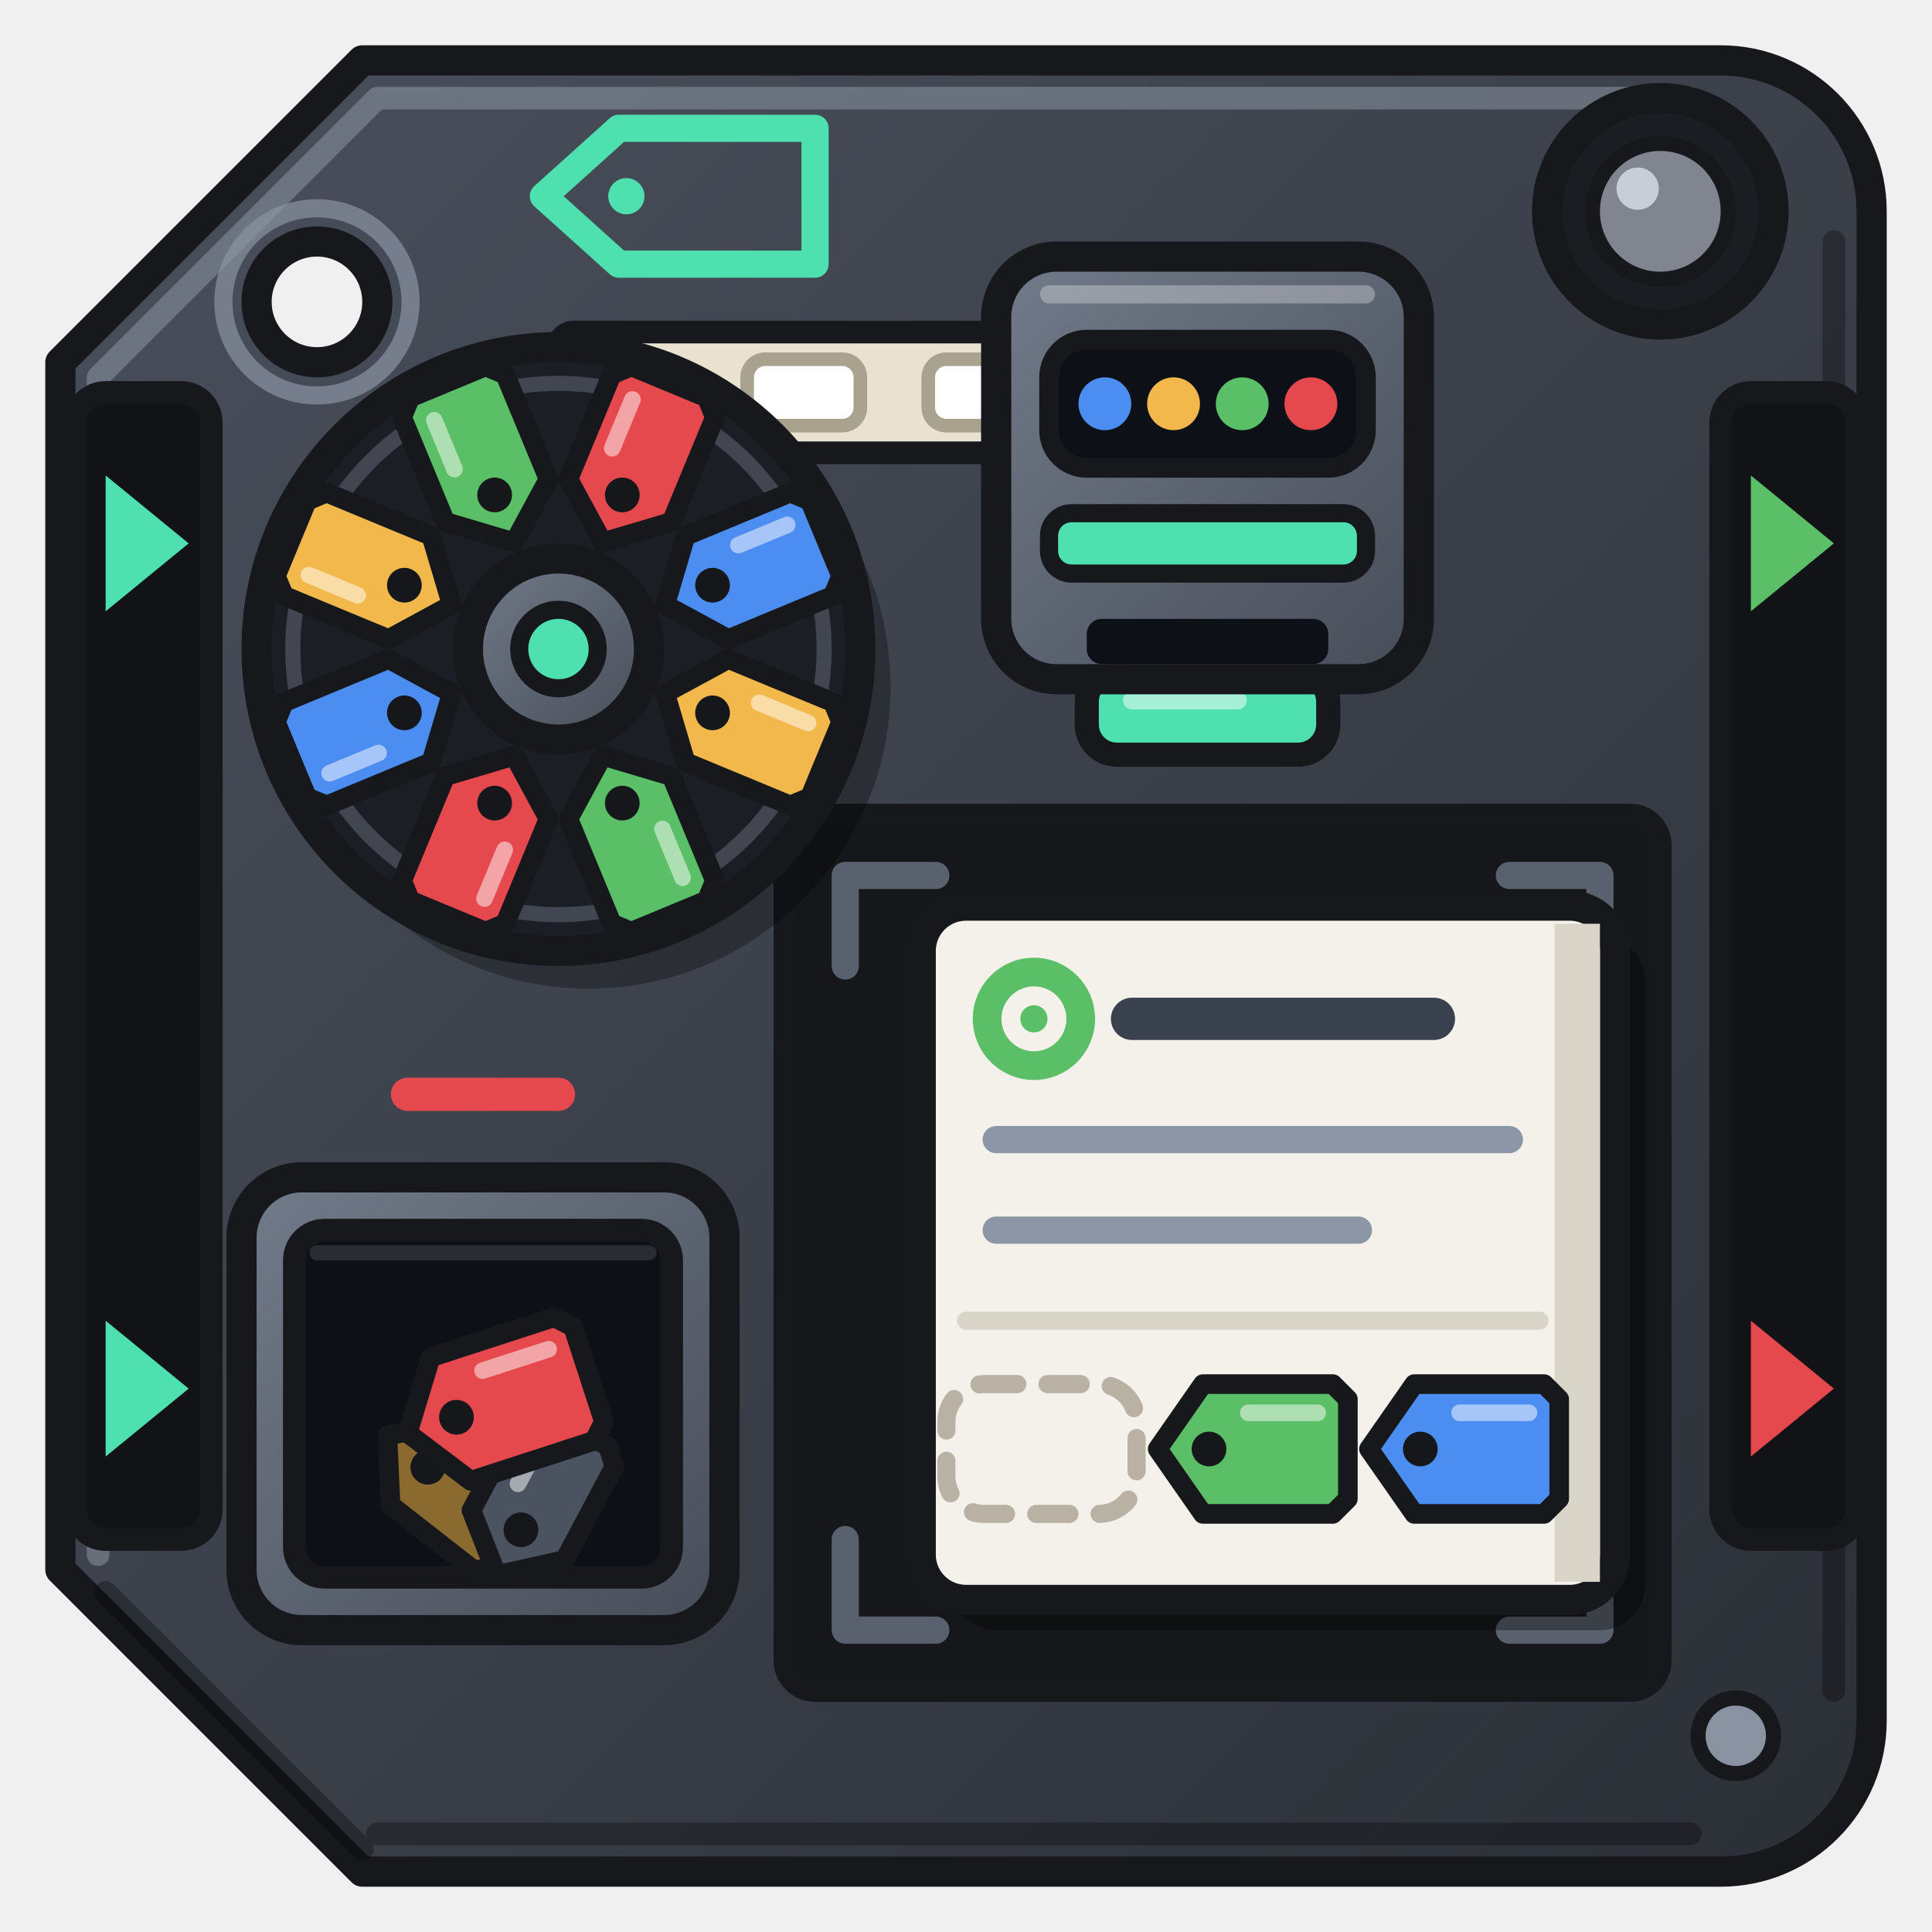
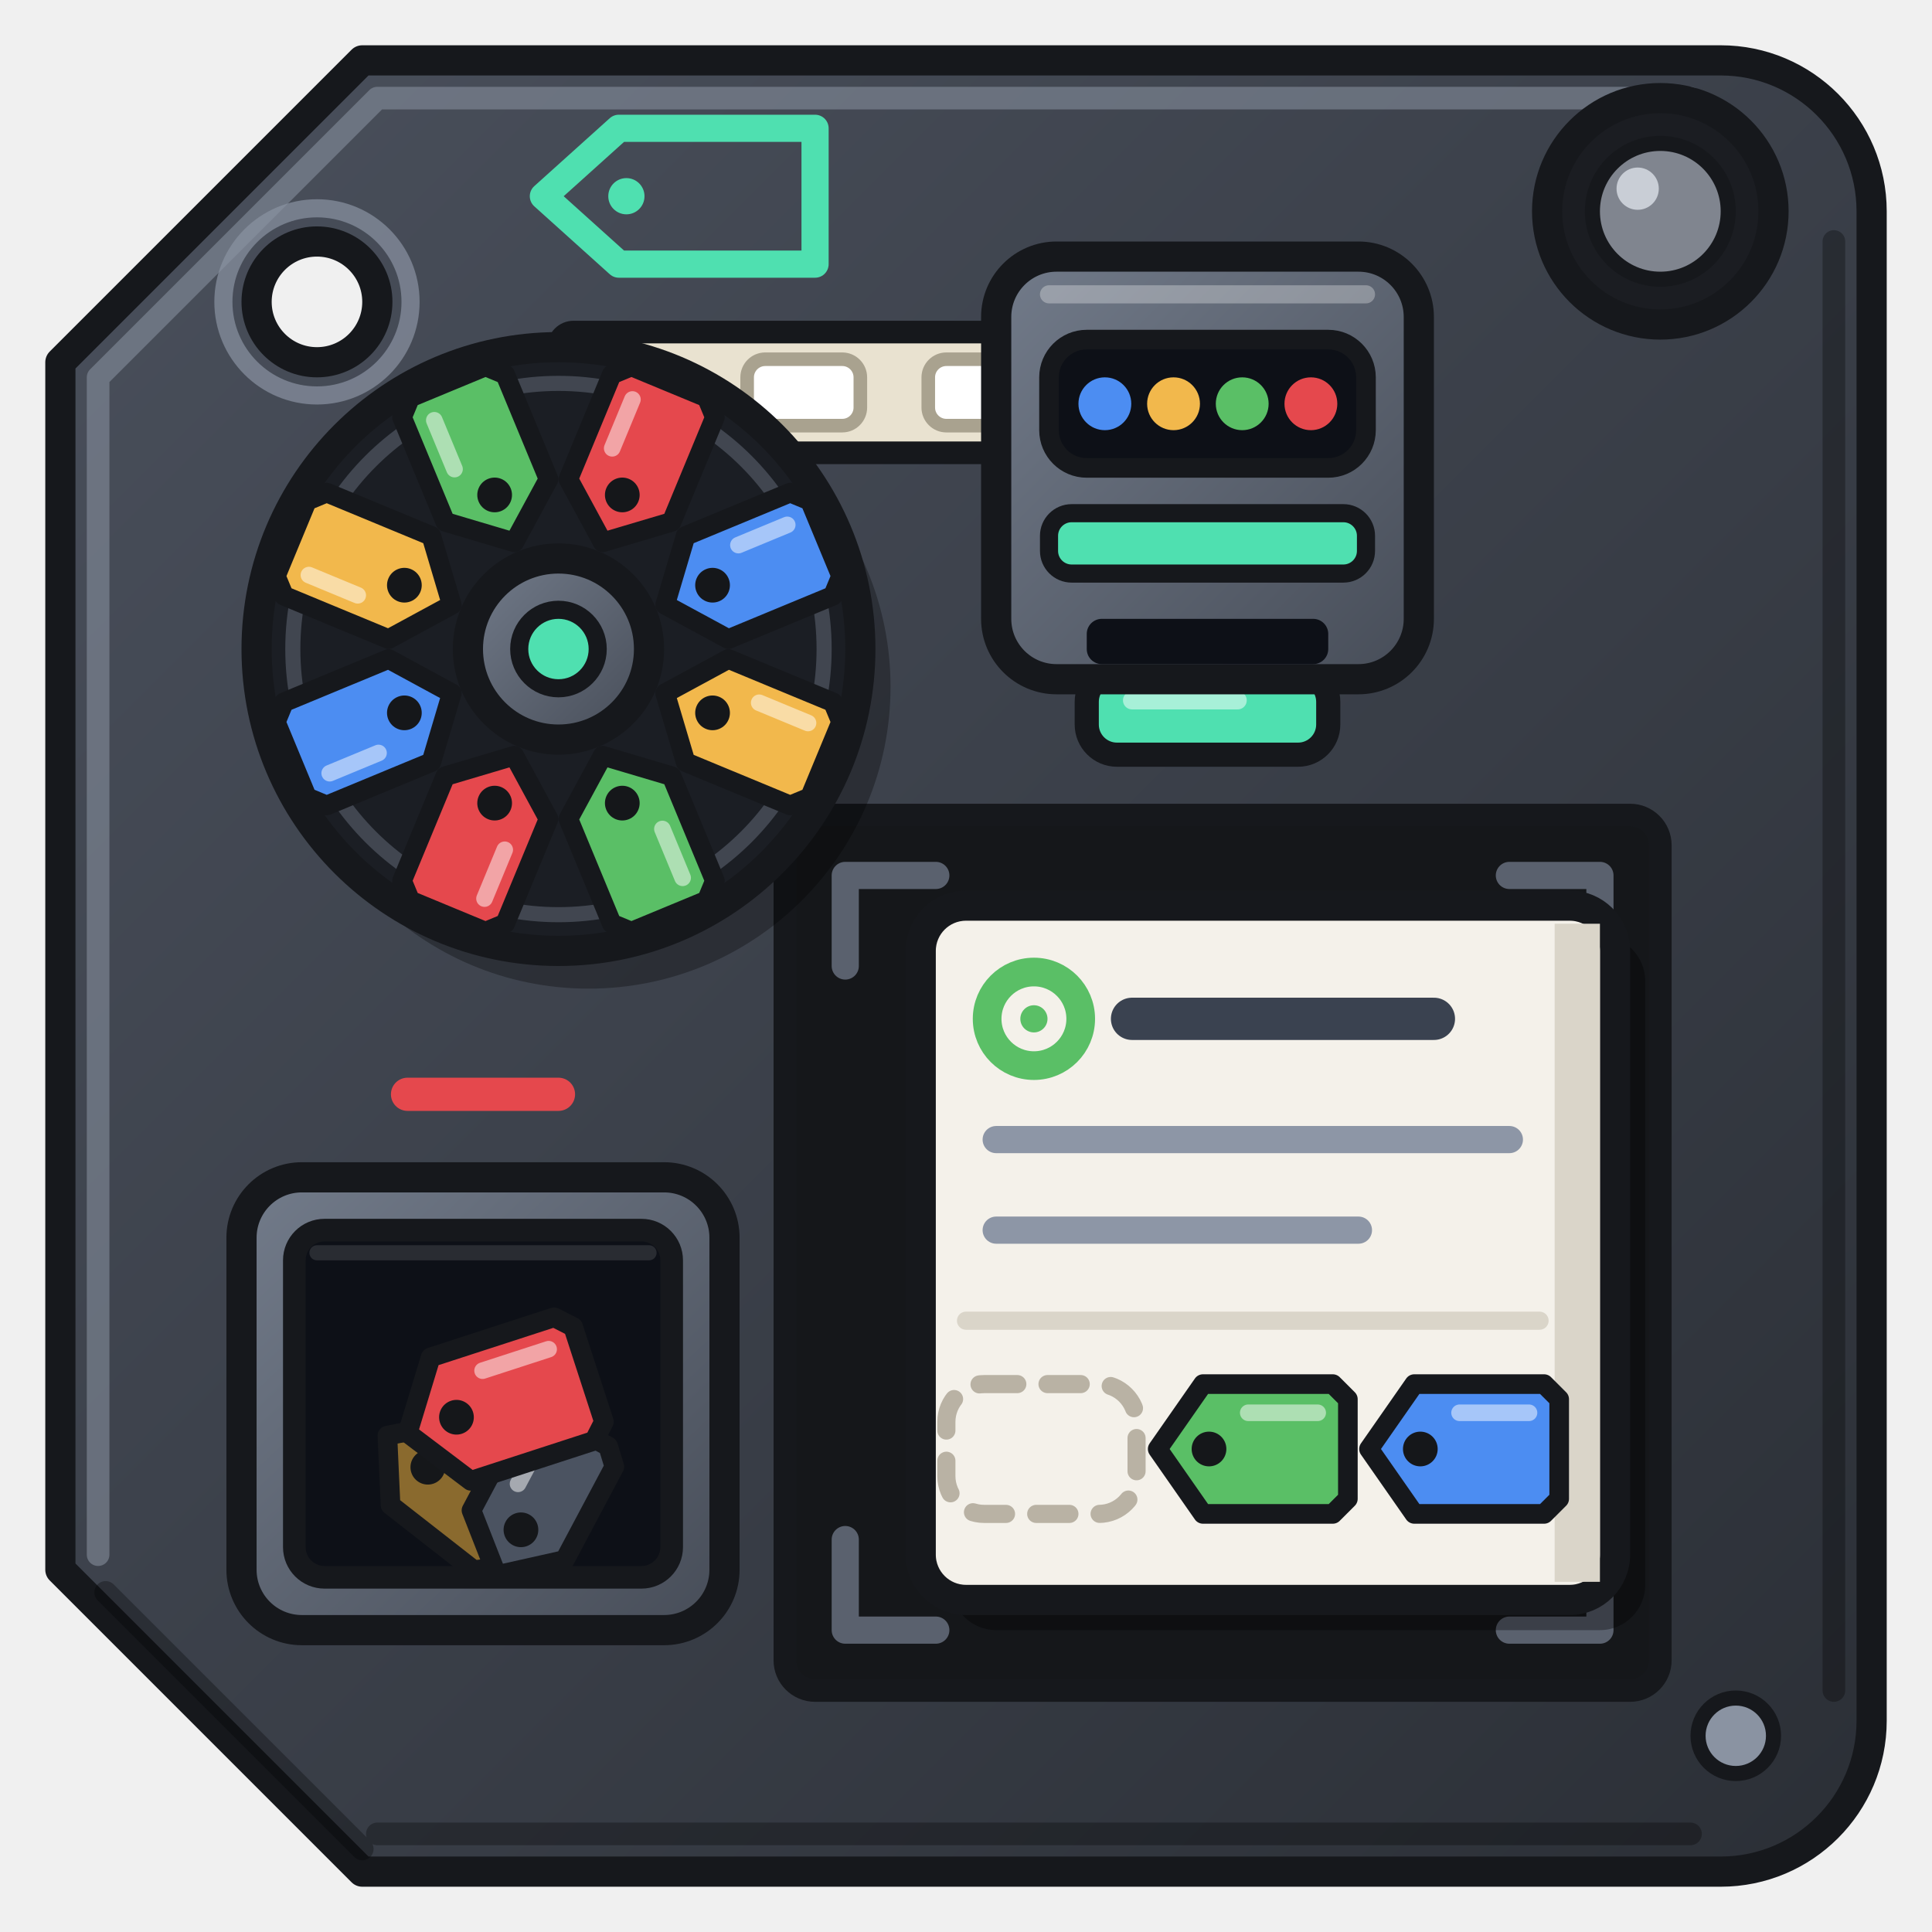
<svg xmlns="http://www.w3.org/2000/svg" width="128" height="128" viewBox="0 0 128 128">
  <defs>
    <linearGradient id="gb" x1="0" y1="0" x2="1" y2="1">
      <stop offset="0" stop-color="#4A505C" />
      <stop offset="1" stop-color="#2B2F36" />
    </linearGradient>
    <linearGradient id="gs" x1="0" y1="0" x2="1" y2="1">
      <stop offset="0" stop-color="#727B8A" />
      <stop offset="1" stop-color="#474D58" />
    </linearGradient>
  </defs>
  <path d="M24,4 H114 A10,10 0 0 1 124,14 V114 A10,10 0 0 1 114,124 H24 L4,104 V24 Z M25,20 A4,4 0 1 0 17,20 A4,4 0 1 0 25,20 Z" fill="url(#gb)" stroke="#16181C" stroke-width="2" stroke-linejoin="round" stroke-linecap="round" fill-rule="evenodd" />
  <path d="M25,6.5 H112 M6.5,25 V103 M25,6.5 L6.5,25" fill="none" stroke="#8A93A2" stroke-width="1.5" stroke-linejoin="round" stroke-linecap="round" opacity="0.55" />
  <path d="M25,121.5 H112 M121.5,16 V112 M7,105.5 L24,122.5" fill="none" stroke="#000000" stroke-width="1.5" stroke-linejoin="round" stroke-linecap="round" opacity="0.3" />
  <circle cx="21" cy="20" r="6.2" fill="none" stroke="#8A93A2" stroke-width="1.2" stroke-linejoin="round" stroke-linecap="round" opacity="0.7" />
  <circle cx="115" cy="115" r="2.5" fill="#8A93A2" stroke="#16181C" stroke-width="1" stroke-linejoin="round" stroke-linecap="round" />
-   <rect x="5" y="26" width="9" height="76" rx="2" fill="#111316" stroke="#16181C" stroke-width="1.5" stroke-linejoin="round" stroke-linecap="round" />
-   <path d="M7,31.5 L12.5,36 L7,40.5 Z" fill="#4FE0B0" />
-   <path d="M7,87.5 L12.5,92 L7,96.5 Z" fill="#4FE0B0" />
-   <rect x="114" y="26" width="9" height="76" rx="2" fill="#111316" stroke="#16181C" stroke-width="1.5" stroke-linejoin="round" stroke-linecap="round" />
-   <path d="M116,31.5 L121.5,36 L116,40.5 Z" fill="#5ABF66" />
-   <path d="M116,87.5 L121.5,92 L116,96.5 Z" fill="#E5484D" />
  <path d="M41,8.5 H54 V17.5 H41 L36,13 Z" fill="none" stroke="#4FE0B0" stroke-width="1.8" stroke-linejoin="round" stroke-linecap="round" />
  <circle cx="41.5" cy="13" r="1.2" fill="#4FE0B0" />
  <rect x="37" y="22" width="31" height="8" rx="1" fill="#E9E2D0" stroke="#16181C" stroke-width="1.5" stroke-linejoin="round" stroke-linecap="round" />
  <rect x="49.5" y="23.8" width="7.5" height="4.4" rx="1.2" fill="#FFFFFF" stroke="#A9A28F" stroke-width="0.9" stroke-linejoin="round" stroke-linecap="round" />
  <rect x="61.5" y="23.8" width="5.5" height="4.4" rx="1.2" fill="#FFFFFF" stroke="#A9A28F" stroke-width="0.9" stroke-linejoin="round" stroke-linecap="round" />
  <rect x="52" y="54" width="58" height="58" rx="2" fill="#15171A" stroke="#16181C" stroke-width="1.5" stroke-linejoin="round" stroke-linecap="round" />
  <path d="M56,64 V58 H62 M100,58 H106 V64 M106,102 V108 H100 M62,108 H56 V102" fill="none" stroke="#5A616E" stroke-width="1.8" stroke-linejoin="round" stroke-linecap="round" />
  <g transform="translate(3 0)">
    <rect x="60" y="62" width="46" height="46" rx="3" fill="#000000" opacity="0.35" />
    <rect x="58" y="60" width="46" height="46" rx="3" fill="#F4F1EA" stroke="#16181C" stroke-width="2" stroke-linejoin="round" stroke-linecap="round" />
    <rect x="100" y="61.2" width="3" height="43.6" fill="#DAD5C9" />
    <circle cx="65.5" cy="67.5" r="3.1" fill="#F4F1EA" stroke="#5ABF66" stroke-width="1.9" stroke-linejoin="round" stroke-linecap="round" />
    <circle cx="65.5" cy="67.5" r="0.9" fill="#5ABF66" />
    <path d="M72,67.5 L92,67.5" fill="none" stroke="#3A4250" stroke-width="2.8" stroke-linejoin="round" stroke-linecap="round" />
    <path d="M63,75.5 H97 M63,81.5 H87" fill="none" stroke="#8D96A6" stroke-width="1.8" stroke-linejoin="round" stroke-linecap="round" />
    <path d="M61,87.5 L99,87.5" fill="none" stroke="#DAD5C9" stroke-width="1.2" stroke-linejoin="round" stroke-linecap="round" />
    <rect x="59.7" y="91.7" width="12.6" height="8.6" rx="2.5" fill="none" stroke="#B9B2A4" stroke-width="1.2" stroke-linejoin="round" stroke-linecap="round" stroke-dasharray="2.2 2" />
    <g transform="translate(80 96) rotate(0)">
      <path d="M-6.3,0 L-3.3,-4.3 L5.3,-4.3 L6.3,-3.3 L6.3,3.3 L5.3,4.3 L-3.3,4.3 Z" fill="#5ABF66" stroke="#16181C" stroke-width="1.3" stroke-linejoin="round" stroke-linecap="round" />
      <circle cx="-2.9" cy="0" r="1.15" fill="#15171A" />
      <path d="M-0.3,-2.4 L4.3,-2.4" fill="none" stroke="#FFFFFF" stroke-width="1.1" stroke-linejoin="round" stroke-linecap="round" opacity="0.5" />
    </g>
    <g transform="translate(94 96) rotate(0)">
      <path d="M-6.3,0 L-3.3,-4.3 L5.3,-4.3 L6.3,-3.3 L6.3,3.3 L5.3,4.3 L-3.3,4.3 Z" fill="#4C8DF2" stroke="#16181C" stroke-width="1.3" stroke-linejoin="round" stroke-linecap="round" />
      <circle cx="-2.9" cy="0" r="1.15" fill="#15171A" />
      <path d="M-0.3,-2.4 L4.3,-2.4" fill="none" stroke="#FFFFFF" stroke-width="1.1" stroke-linejoin="round" stroke-linecap="round" opacity="0.5" />
    </g>
  </g>
  <rect x="16" y="78" width="32" height="30" rx="4" fill="url(#gs)" stroke="#16181C" stroke-width="2" stroke-linejoin="round" stroke-linecap="round" />
  <rect x="19.5" y="81.5" width="25" height="23" rx="2" fill="#0D1017" stroke="#16181C" stroke-width="1.5" stroke-linejoin="round" stroke-linecap="round" />
  <path d="M21,83 H43" fill="none" stroke="#FFFFFF" stroke-width="1" stroke-linejoin="round" stroke-linecap="round" opacity="0.12" />
  <g transform="translate(30 98.5) rotate(38)">
    <path d="M-5.5,0 L-2.5,-3.5 L4.5,-3.5 L5.5,-2.5 L5.5,2.5 L4.5,3.5 L-2.5,3.5 Z" fill="#8A6A2E" stroke="#16181C" stroke-width="1.3" stroke-linejoin="round" stroke-linecap="round" />
    <circle cx="-2.1" cy="0" r="1.15" fill="#15171A" />
    <path d="M0.5,-1.6 L3.5,-1.6" fill="none" stroke="#FFFFFF" stroke-width="1.1" stroke-linejoin="round" stroke-linecap="round" opacity="0.5" />
  </g>
  <g transform="translate(35.5 99.5) rotate(-62)">
    <path d="M-5.5,0 L-2.5,-3.5 L4.5,-3.5 L5.5,-2.5 L5.5,2.5 L4.5,3.5 L-2.5,3.5 Z" fill="#4B5361" stroke="#16181C" stroke-width="1.3" stroke-linejoin="round" stroke-linecap="round" />
    <circle cx="-2.1" cy="0" r="1.15" fill="#15171A" />
    <path d="M0.5,-1.6 L3.5,-1.6" fill="none" stroke="#FFFFFF" stroke-width="1.1" stroke-linejoin="round" stroke-linecap="round" opacity="0.5" />
  </g>
  <g transform="translate(33 93) rotate(-18)">
    <path d="M-6.3,0 L-3.3,-4.3 L5.3,-4.3 L6.3,-3.3 L6.3,3.3 L5.3,4.3 L-3.3,4.3 Z" fill="#E5484D" stroke="#16181C" stroke-width="1.3" stroke-linejoin="round" stroke-linecap="round" />
    <circle cx="-2.9" cy="0" r="1.15" fill="#15171A" />
    <path d="M-0.3,-2.4 L4.3,-2.4" fill="none" stroke="#FFFFFF" stroke-width="1.1" stroke-linejoin="round" stroke-linecap="round" opacity="0.5" />
  </g>
  <path d="M27,72.5 H37" fill="none" stroke="#E5484D" stroke-width="2.2" stroke-linejoin="round" stroke-linecap="round" />
  <circle cx="39" cy="45.5" r="20" fill="#000000" opacity="0.3" />
  <circle cx="37" cy="43" r="20" fill="#1B1E24" stroke="#16181C" stroke-width="2" stroke-linejoin="round" stroke-linecap="round" />
  <circle cx="37" cy="43" r="17.6" fill="none" stroke="#5A616E" stroke-width="1" stroke-linejoin="round" stroke-linecap="round" opacity="0.6" />
  <g transform="translate(37 43) rotate(157.5)">
    <g transform="translate(13.4 0) rotate(0)">
      <path d="M-5.75,0 L-2.75,-3.7 L4.75,-3.7 L5.75,-2.7 L5.75,2.7 L4.75,3.7 L-2.75,3.7 Z" fill="#4C8DF2" stroke="#16181C" stroke-width="1.3" stroke-linejoin="round" stroke-linecap="round" />
      <circle cx="-2.35" cy="0" r="1.15" fill="#15171A" />
      <path d="M0.25,-1.8 L3.75,-1.8" fill="none" stroke="#FFFFFF" stroke-width="1.1" stroke-linejoin="round" stroke-linecap="round" opacity="0.5" />
    </g>
  </g>
  <g transform="translate(37 43) rotate(202.5)">
    <g transform="translate(13.4 0) rotate(0)">
      <path d="M-5.75,0 L-2.75,-3.7 L4.75,-3.7 L5.75,-2.7 L5.75,2.7 L4.75,3.7 L-2.75,3.7 Z" fill="#F2B84C" stroke="#16181C" stroke-width="1.3" stroke-linejoin="round" stroke-linecap="round" />
      <circle cx="-2.35" cy="0" r="1.15" fill="#15171A" />
      <path d="M0.25,-1.8 L3.75,-1.8" fill="none" stroke="#FFFFFF" stroke-width="1.1" stroke-linejoin="round" stroke-linecap="round" opacity="0.5" />
    </g>
  </g>
  <g transform="translate(37 43) rotate(247.5)">
    <g transform="translate(13.4 0) rotate(0)">
      <path d="M-5.75,0 L-2.75,-3.7 L4.75,-3.7 L5.75,-2.7 L5.75,2.7 L4.75,3.7 L-2.75,3.7 Z" fill="#5ABF66" stroke="#16181C" stroke-width="1.3" stroke-linejoin="round" stroke-linecap="round" />
      <circle cx="-2.35" cy="0" r="1.15" fill="#15171A" />
      <path d="M0.25,-1.8 L3.75,-1.8" fill="none" stroke="#FFFFFF" stroke-width="1.1" stroke-linejoin="round" stroke-linecap="round" opacity="0.5" />
    </g>
  </g>
  <g transform="translate(37 43) rotate(292.5)">
    <g transform="translate(13.4 0) rotate(0)">
      <path d="M-5.75,0 L-2.75,-3.7 L4.75,-3.7 L5.75,-2.7 L5.75,2.7 L4.75,3.7 L-2.75,3.7 Z" fill="#E5484D" stroke="#16181C" stroke-width="1.3" stroke-linejoin="round" stroke-linecap="round" />
      <circle cx="-2.35" cy="0" r="1.15" fill="#15171A" />
      <path d="M0.25,-1.8 L3.75,-1.8" fill="none" stroke="#FFFFFF" stroke-width="1.1" stroke-linejoin="round" stroke-linecap="round" opacity="0.5" />
    </g>
  </g>
  <g transform="translate(37 43) rotate(337.5)">
    <g transform="translate(13.4 0) rotate(0)">
      <path d="M-5.75,0 L-2.75,-3.7 L4.75,-3.7 L5.75,-2.7 L5.75,2.7 L4.75,3.7 L-2.75,3.7 Z" fill="#4C8DF2" stroke="#16181C" stroke-width="1.3" stroke-linejoin="round" stroke-linecap="round" />
      <circle cx="-2.35" cy="0" r="1.15" fill="#15171A" />
      <path d="M0.25,-1.8 L3.75,-1.8" fill="none" stroke="#FFFFFF" stroke-width="1.1" stroke-linejoin="round" stroke-linecap="round" opacity="0.5" />
    </g>
  </g>
  <g transform="translate(37 43) rotate(382.5)">
    <g transform="translate(13.4 0) rotate(0)">
      <path d="M-5.75,0 L-2.75,-3.7 L4.75,-3.7 L5.75,-2.7 L5.75,2.7 L4.75,3.7 L-2.75,3.7 Z" fill="#F2B84C" stroke="#16181C" stroke-width="1.3" stroke-linejoin="round" stroke-linecap="round" />
      <circle cx="-2.35" cy="0" r="1.15" fill="#15171A" />
      <path d="M0.25,-1.8 L3.75,-1.8" fill="none" stroke="#FFFFFF" stroke-width="1.1" stroke-linejoin="round" stroke-linecap="round" opacity="0.5" />
    </g>
  </g>
  <g transform="translate(37 43) rotate(427.5)">
    <g transform="translate(13.4 0) rotate(0)">
      <path d="M-5.75,0 L-2.75,-3.7 L4.75,-3.7 L5.75,-2.7 L5.75,2.7 L4.75,3.7 L-2.75,3.7 Z" fill="#5ABF66" stroke="#16181C" stroke-width="1.3" stroke-linejoin="round" stroke-linecap="round" />
      <circle cx="-2.35" cy="0" r="1.15" fill="#15171A" />
      <path d="M0.25,-1.8 L3.75,-1.8" fill="none" stroke="#FFFFFF" stroke-width="1.1" stroke-linejoin="round" stroke-linecap="round" opacity="0.5" />
    </g>
  </g>
  <g transform="translate(37 43) rotate(472.5)">
    <g transform="translate(13.4 0) rotate(0)">
      <path d="M-5.75,0 L-2.75,-3.7 L4.75,-3.7 L5.75,-2.7 L5.75,2.7 L4.75,3.7 L-2.75,3.7 Z" fill="#E5484D" stroke="#16181C" stroke-width="1.3" stroke-linejoin="round" stroke-linecap="round" />
      <circle cx="-2.35" cy="0" r="1.15" fill="#15171A" />
      <path d="M0.25,-1.8 L3.75,-1.8" fill="none" stroke="#FFFFFF" stroke-width="1.1" stroke-linejoin="round" stroke-linecap="round" opacity="0.5" />
    </g>
  </g>
  <circle cx="37" cy="43" r="6" fill="url(#gs)" stroke="#16181C" stroke-width="2" stroke-linejoin="round" stroke-linecap="round" />
  <circle cx="37" cy="43" r="2.6" fill="#4FE0B0" stroke="#16181C" stroke-width="1.2" stroke-linejoin="round" stroke-linecap="round" />
  <rect x="72" y="44.5" width="16" height="5.5" rx="2" fill="#4FE0B0" stroke="#16181C" stroke-width="1.6" stroke-linejoin="round" stroke-linecap="round" />
  <path d="M75,46.4 H82" fill="none" stroke="#FFFFFF" stroke-width="1.2" stroke-linejoin="round" stroke-linecap="round" opacity="0.5" />
  <rect x="66" y="17" width="28" height="28" rx="4" fill="url(#gs)" stroke="#16181C" stroke-width="2" stroke-linejoin="round" stroke-linecap="round" />
  <path d="M69.5,19.5 H90.5" fill="none" stroke="#FFFFFF" stroke-width="1.2" stroke-linejoin="round" stroke-linecap="round" opacity="0.3" />
  <rect x="69.5" y="22.5" width="21" height="8.5" rx="2.5" fill="#0D1017" stroke="#16181C" stroke-width="1.3" stroke-linejoin="round" stroke-linecap="round" />
  <circle cx="73.2" cy="26.75" r="1.75" fill="#4C8DF2" />
  <circle cx="77.75" cy="26.75" r="1.75" fill="#F2B84C" />
  <circle cx="82.3" cy="26.75" r="1.75" fill="#5ABF66" />
  <circle cx="86.85" cy="26.75" r="1.75" fill="#E5484D" />
  <rect x="69.5" y="34" width="21" height="4" rx="1.5" fill="#4FE0B0" stroke="#16181C" stroke-width="1.2" stroke-linejoin="round" stroke-linecap="round" />
  <rect x="72" y="41" width="16" height="3" rx="1" fill="#0D1017" />
  <circle cx="110" cy="14" r="7.5" fill="#1B1D22" stroke="#16181C" stroke-width="2" stroke-linejoin="round" stroke-linecap="round" />
  <circle cx="110" cy="14" r="4.5" fill="#80858F" stroke="#16181C" stroke-width="1" stroke-linejoin="round" stroke-linecap="round" />
  <circle cx="108.5" cy="12.5" r="1.4" fill="#C9CED6" />
</svg>
